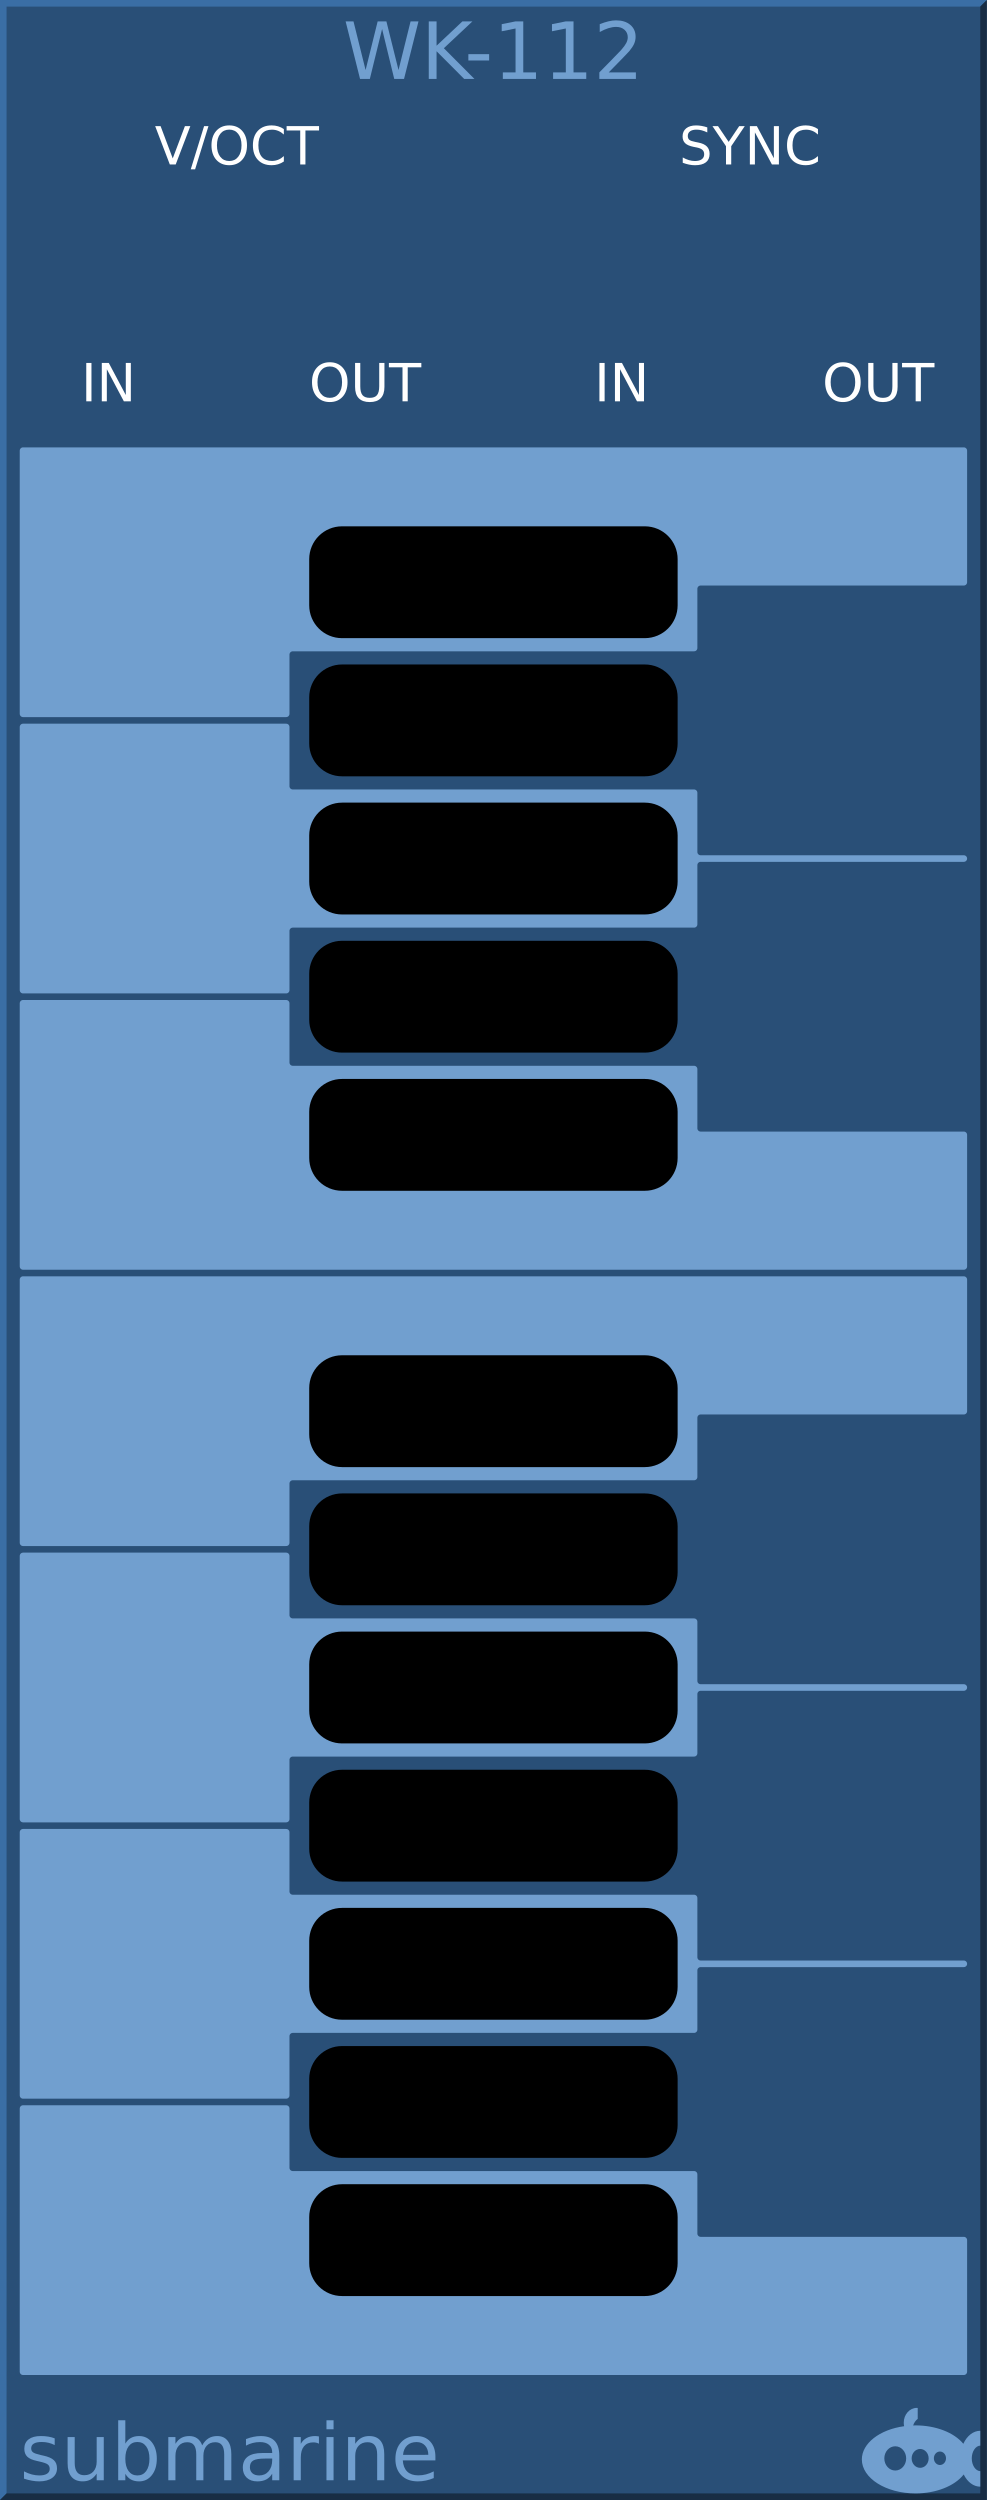
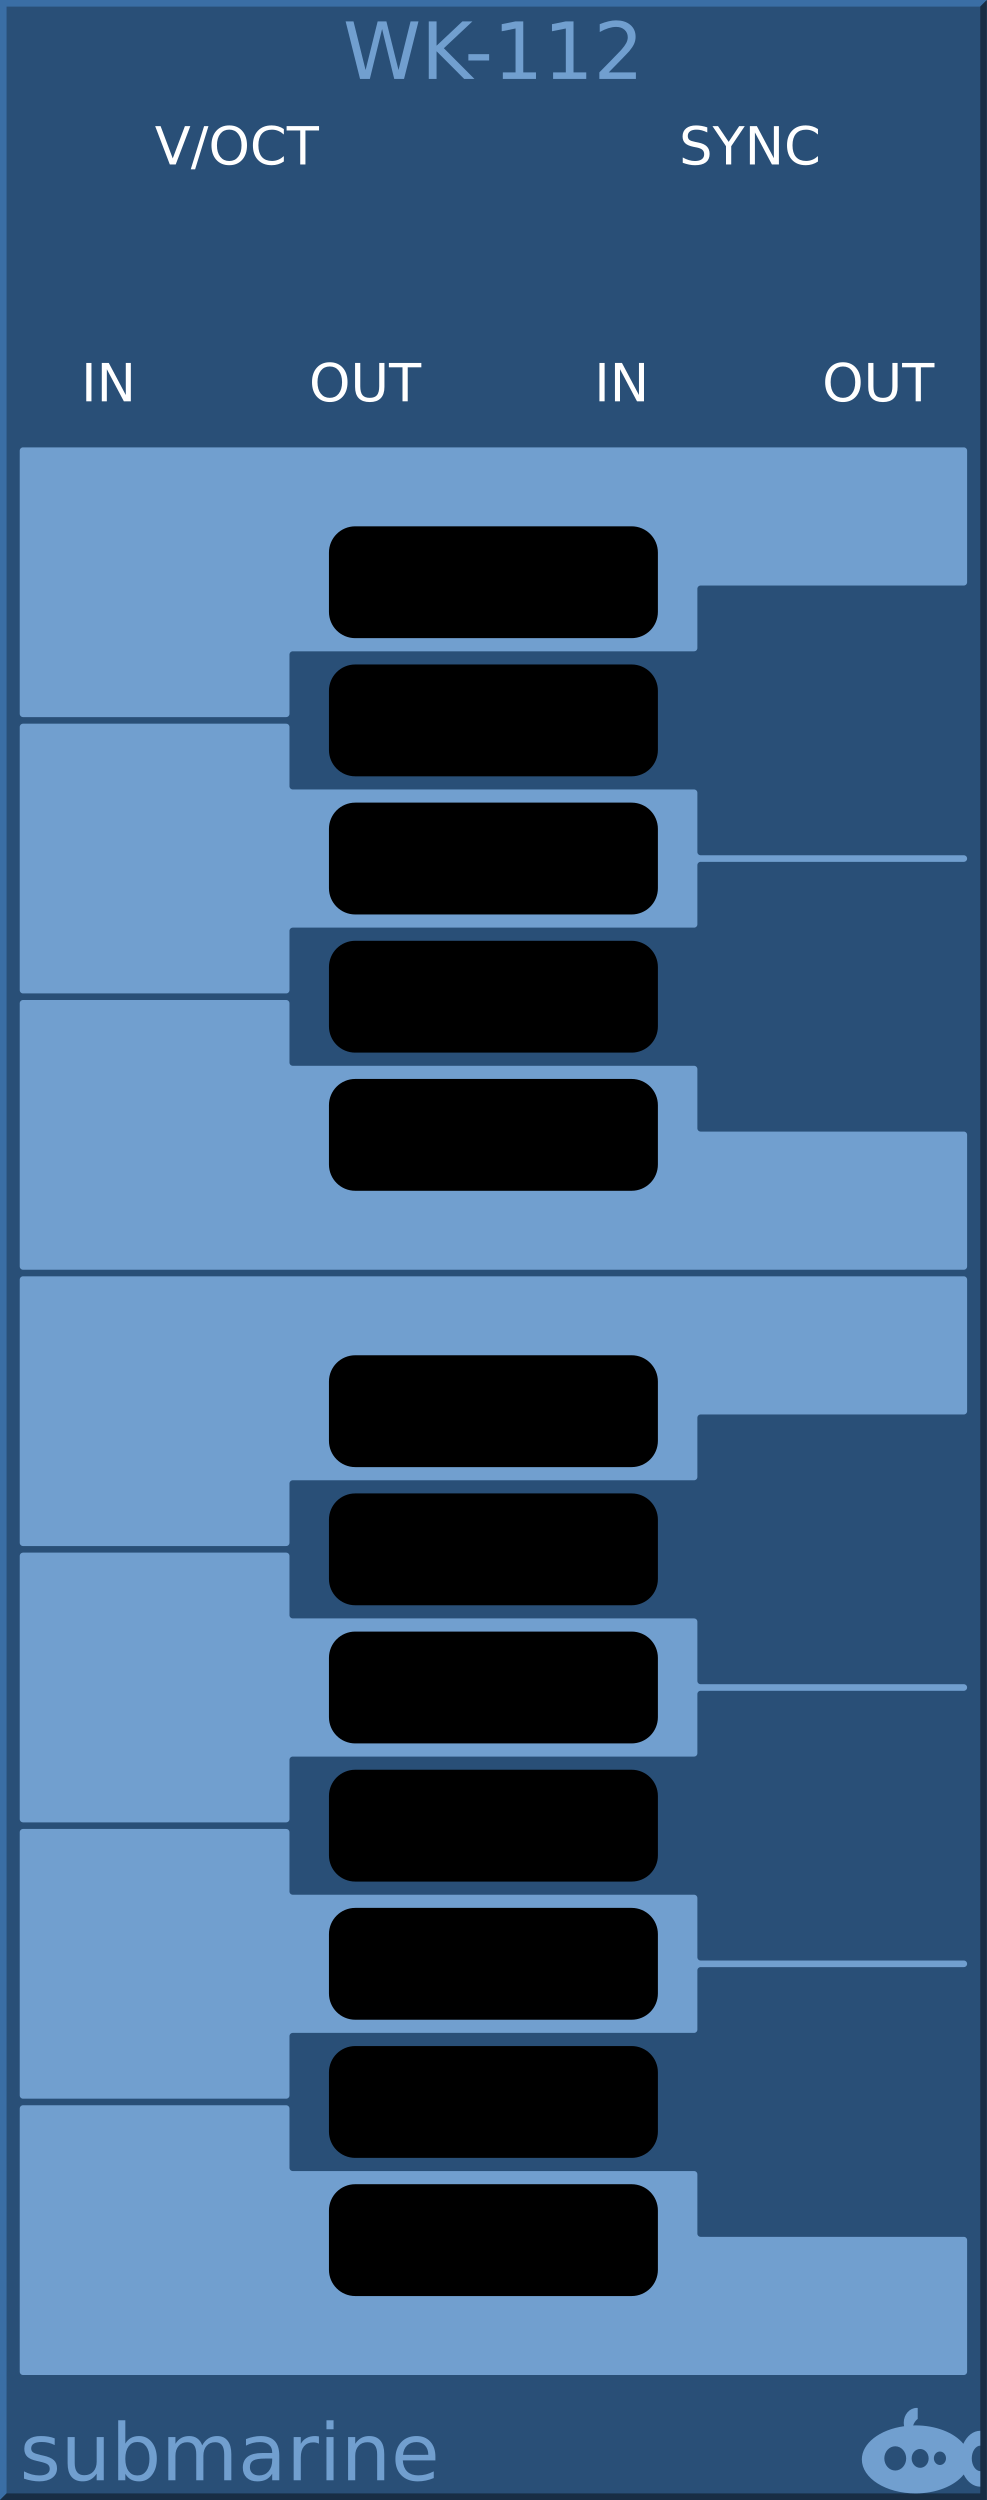
<svg xmlns="http://www.w3.org/2000/svg" id="svg4652" version="1.1" height="380px" width="150px">
  <defs id="defs70" />
  <g id="background">
    <path id="rect4255" d="m 0,0 150,0 0,380 -150,0 z" style="fill:#294f77;stroke:none" />
    <path id="path4656" d="M 0,380 0,0 150,0 149,1 1,1 1,379 Z" style="fill:#3a6ea5;fill-rule:nonzero;stroke:none" />
    <path id="path4658" d="m 0,380 150,0 0,-380 -1,1 0,378 -148,0 z" style="fill:#182d44;fill-rule:nonzero;stroke:none" />
  </g>
  <g style="font-size:12px;font-family:'DejaVu Sans';fill:#719fcf;stroke:none" font-size="12" id="logo">
    <path id="path4136" d="m 139.354,366 a 1.985,2.252 0 0 0 -1.985,2.252 1.985,2.252 0 0 0 0.059,0.532 A 8.169,5.169 0 0 0 131,373.831 8.169,5.169 0 0 0 139.169,379 8.169,5.169 0 0 0 146.483,376.12 3.046,4.248 0 0 0 149,377.976 l 0,-2.358 a 1.338,1.945 0 0 1 -1.292,-1.942 1.338,1.945 0 0 1 1.292,-1.943 l 0,-2.254 a 3.046,4.248 0 0 0 -2.574,1.979 8.169,5.169 0 0 0 -7.257,-2.798 8.169,5.169 0 0 0 -0.373,0.012 1.754,2.047 0 0 1 0.696,-1.002 l 0,-1.666 A 1.985,2.252 0 0 0 139.354,366 Z m -3.277,5.835 a 1.662,1.843 0 0 1 1.662,1.843 1.662,1.843 0 0 1 -1.662,1.843 1.662,1.843 0 0 1 -1.661,-1.843 1.662,1.843 0 0 1 1.661,-1.843 z m 3.785,0.409 a 1.292,1.433 0 0 1 1.292,1.433 1.292,1.433 0 0 1 -1.292,1.433 1.292,1.433 0 0 1 -1.292,-1.433 1.292,1.433 0 0 1 1.292,-1.433 z m 3.009,0.389 a 0.923,1.024 0 0 1 0.923,1.024 0.923,1.024 0 0 1 -0.923,1.024 0.923,1.024 0 0 1 -0.923,-1.024 0.923,1.024 0 0 1 0.923,-1.024 z" />
    <g id="text4662" style="">
      <path id="path76" style="" d="m 8.314,370.631 0,1.02 q -0.457,-0.234 -0.949,-0.352 -0.492,-0.117 -1.02,-0.117 -0.803,0 -1.207,0.246 -0.398,0.246 -0.398,0.738 0,0.375 0.287,0.592 0.287,0.211 1.154,0.404 l 0.369,0.082 q 1.148,0.246 1.629,0.697 0.486,0.445 0.486,1.248 0,0.914 -0.727,1.447 -0.721,0.533 -1.986,0.533 -0.527,0 -1.102,-0.105 -0.568,-0.1 -1.201,-0.305 l 0,-1.113 q 0.598,0.311 1.178,0.469 0.58,0.152 1.148,0.152 0.762,0 1.172,-0.258 0.41,-0.264 0.41,-0.738 0,-0.439 -0.299,-0.674 -0.293,-0.234 -1.295,-0.451 l -0.375,-0.088 q -1.002,-0.211 -1.447,-0.645 -0.445,-0.439 -0.445,-1.201 0,-0.926 0.656,-1.43 0.656,-0.504 1.863,-0.504 0.598,0 1.125,0.088 0.527,0.088 0.973,0.264 z" />
      <path id="path78" style="" d="m 10.277,374.41 0,-3.973 1.078,0 0,3.932 q 0,0.932 0.363,1.4 0.363,0.463 1.09,0.463 0.873,0 1.377,-0.557 0.51,-0.557 0.51,-1.518 l 0,-3.721 1.078,0 0,6.562 -1.078,0 0,-1.008 q -0.393,0.598 -0.914,0.891 -0.516,0.287 -1.201,0.287 -1.131,0 -1.717,-0.703 -0.586,-0.703 -0.586,-2.057 z m 2.713,-4.131 0,0 z" />
      <path id="path80" style="" d="m 22.717,373.725 q 0,-1.189 -0.492,-1.863 -0.486,-0.68 -1.342,-0.68 -0.855,0 -1.348,0.68 -0.486,0.674 -0.486,1.863 0,1.189 0.486,1.869 0.492,0.674 1.348,0.674 0.855,0 1.342,-0.674 0.492,-0.68 0.492,-1.869 z m -3.668,-2.291 q 0.34,-0.586 0.855,-0.867 0.521,-0.287 1.242,-0.287 1.195,0 1.939,0.949 0.75,0.949 0.75,2.496 0,1.547 -0.75,2.496 -0.744,0.949 -1.939,0.949 -0.721,0 -1.242,-0.281 -0.516,-0.287 -0.855,-0.873 l 0,0.984 -1.084,0 0,-9.117 1.084,0 0,3.551 z" />
      <path id="path82" style="" d="m 30.732,371.697 q 0.404,-0.727 0.967,-1.072 0.562,-0.346 1.324,-0.346 1.025,0 1.582,0.721 0.557,0.715 0.557,2.039 l 0,3.961 -1.084,0 0,-3.926 q 0,-0.943 -0.334,-1.4 -0.334,-0.457 -1.02,-0.457 -0.838,0 -1.324,0.557 -0.486,0.557 -0.486,1.518 l 0,3.709 -1.084,0 0,-3.926 q 0,-0.949 -0.334,-1.4 -0.334,-0.457 -1.031,-0.457 -0.826,0 -1.312,0.562 -0.486,0.557 -0.486,1.512 l 0,3.709 -1.084,0 0,-6.562 1.084,0 0,1.02 q 0.369,-0.604 0.885,-0.891 0.516,-0.287 1.225,-0.287 0.715,0 1.213,0.363 0.504,0.363 0.744,1.055 z" />
      <path id="path84" style="" d="m 40.301,373.701 q -1.307,0 -1.811,0.299 -0.504,0.299 -0.504,1.02 0,0.574 0.375,0.914 0.381,0.334 1.031,0.334 0.896,0 1.436,-0.633 0.545,-0.639 0.545,-1.693 l 0,-0.24 -1.072,0 z m 2.15,-0.445 0,3.744 -1.078,0 0,-0.996 q -0.369,0.598 -0.92,0.885 -0.551,0.281 -1.348,0.281 -1.008,0 -1.605,-0.562 -0.592,-0.568 -0.592,-1.518 0,-1.107 0.738,-1.67 0.744,-0.562 2.215,-0.562 l 1.512,0 0,-0.105 q 0,-0.744 -0.492,-1.148 -0.486,-0.41 -1.371,-0.41 -0.562,0 -1.096,0.135 -0.533,0.135 -1.025,0.404 l 0,-0.996 q 0.592,-0.229 1.148,-0.34 0.557,-0.117 1.084,-0.117 1.424,0 2.127,0.738 0.703,0.738 0.703,2.238 z" />
      <path id="path86" style="" d="m 48.48,371.445 q -0.182,-0.105 -0.398,-0.152 -0.211,-0.053 -0.469,-0.053 -0.914,0 -1.406,0.598 -0.486,0.592 -0.486,1.705 l 0,3.457 -1.084,0 0,-6.562 1.084,0 0,1.02 q 0.34,-0.598 0.885,-0.885 0.545,-0.293 1.324,-0.293 0.111,0 0.246,0.018 0.135,0.012 0.299,0.041 l 0.006,1.107 z" />
      <path id="path88" style="" d="m 49.623,370.438 1.078,0 0,6.562 -1.078,0 0,-6.562 z m 0,-2.555 1.078,0 0,1.365 -1.078,0 0,-1.365 z" />
      <path id="path90" style="" d="m 58.406,373.039 0,3.961 -1.078,0 0,-3.926 q 0,-0.932 -0.363,-1.395 -0.363,-0.463 -1.09,-0.463 -0.873,0 -1.377,0.557 -0.504,0.557 -0.504,1.518 l 0,3.709 -1.084,0 0,-6.562 1.084,0 0,1.02 q 0.387,-0.592 0.908,-0.885 0.527,-0.293 1.213,-0.293 1.131,0 1.711,0.703 0.58,0.697 0.58,2.057 z" />
      <path id="path92" style="" d="m 66.182,373.449 0,0.527 -4.957,0 q 0.07,1.113 0.668,1.699 0.604,0.58 1.676,0.58 0.621,0 1.201,-0.152 0.586,-0.152 1.16,-0.457 l 0,1.02 q -0.58,0.246 -1.189,0.375 -0.609,0.129 -1.236,0.129 -1.57,0 -2.49,-0.914 -0.914,-0.914 -0.914,-2.473 0,-1.611 0.867,-2.555 0.873,-0.949 2.35,-0.949 1.324,0 2.092,0.855 0.773,0.85 0.773,2.314 z m -1.078,-0.316 q -0.012,-0.885 -0.498,-1.412 -0.48,-0.527 -1.277,-0.527 -0.902,0 -1.447,0.51 -0.539,0.51 -0.621,1.436 l 3.844,-0.006 z" />
    </g>
    <g id="text10" style="text-anchor:middle">
      <path id="path95" style="text-anchor:middle" d="m 52.535,3.252 1.195,0 1.84,7.395 1.834,-7.395 1.33,0 1.84,7.395 1.834,-7.395 1.201,0 L 61.412,12 59.924,12 58.078,4.406 56.215,12 54.727,12 52.535,3.252 Z" />
      <path id="path97" style="text-anchor:middle" d="m 65.174,3.252 1.184,0 0,3.697 3.926,-3.697 1.523,0 -4.342,4.078 L 72.117,12 l -1.559,0 -4.201,-4.213 0,4.213 -1.184,0 0,-8.748 z" />
      <path id="path99" style="text-anchor:middle" d="m 71.191,8.232 3.158,0 0,0.961 -3.158,0 0,-0.961 z" />
      <path id="path101" style="text-anchor:middle" d="m 76.43,11.004 1.934,0 0,-6.674 -2.104,0.422 0,-1.078 2.092,-0.422 1.184,0 0,7.752 1.934,0 0,0.996 -5.039,0 0,-0.996 z" />
      <path id="path103" style="text-anchor:middle" d="m 84.07,11.004 1.934,0 0,-6.674 -2.104,0.422 0,-1.078 2.092,-0.422 1.184,0 0,7.752 1.934,0 0,0.996 -5.039,0 0,-0.996 z" />
      <path id="path105" style="text-anchor:middle" d="m 92.525,11.004 4.131,0 0,0.996 -5.555,0 0,-0.996 q 0.674,-0.697 1.834,-1.869 1.166,-1.178 1.465,-1.518 0.568,-0.639 0.791,-1.078 0.229,-0.445 0.229,-0.873 0,-0.697 -0.492,-1.137 -0.486,-0.439 -1.271,-0.439 -0.557,0 -1.178,0.193 -0.615,0.193 -1.318,0.586 l 0,-1.195 Q 91.875,3.387 92.496,3.24 93.117,3.094 93.633,3.094 q 1.359,0 2.168,0.68 0.809,0.68 0.809,1.816 0,0.539 -0.205,1.025 -0.199,0.48 -0.732,1.137 -0.146,0.17 -0.932,0.984 -0.785,0.809 -2.215,2.268 z" />
    </g>
  </g>
  <g style="font-size:8px;font-family:'DejaVu Sans';fill:#719fcf;stroke:#719fcf;stroke-width:1;stroke-linecap:round;stroke-linejoin:round" id="g12" font-size="8">
    <path id="path14" d="m 3.5,360.5 143,0 0,-20 -40,0 a 1,1 0 0 1 -1,-1 l 0,-9 -61,0 a 1,1 0 0 1 -1,-1 l 0,-9 -40,0 z" />
    <path id="path16" d="m 3.5,318.5 40,0 0,-9 a 1,1 0 0 1 1,-1 l 61,0 0,-9 a 1,1 0 0 1 1,-1 l 40,0 -40,0 a 1,1 0 0 1 -1,-1 l 0,-9 -61,0 a 1,1 0 0 1 -1,-1 l 0,-9 -40,0 z" />
    <path id="path18" d="m 3.5,276.5 40,0 0,-9 a 1,1 0 0 1 1,-1 l 61,0 0,-9 a 1,1 0 0 1 1,-1 l 40,0 -40,0 a 1,1 0 0 1 -1,-1 l 0,-9 -61,0 a 1,1 0 0 1 -1,-1 l 0,-9 -40,0 z" />
    <path id="path20" d="m 3.5,234.5 40,0 0,-9 a 1,1 0 0 1 1,-1 l 61,0 0,-9 a 1,1 0 0 1 1,-1 l 40,0 0,-20 -143,0 z" />
    <path id="path22" d="m 3.5,192.5 143,0 0,-20 -40,0 a 1,1 0 0 1 -1,-1 l 0,-9 -61,0 a 1,1 0 0 1 -1,-1 l 0,-9 -40,0 z" />
    <path id="path24" d="m 3.5,150.5 40,0 0,-9 a 1,1 0 0 1 1,-1 l 61,0 0,-9 a 1,1 0 0 1 1,-1 l 40,0 -40,0 a 1,1 0 0 1 -1,-1 l 0,-9 -61,0 a 1,1 0 0 1 -1,-1 l 0,-9 -40,0 z" />
    <path id="path26" d="m 3.5,108.5 40,0 0,-9 a 1,1 0 0 1 1,-1 l 61,0 0,-9 a 1,1 0 0 1 1,-1 l 40,0 0,-20 -143,0 z" />
  </g>
  <g style="fill:#000000;stroke:none" id="g28">
-     <path id="rect30" d="m 52,80 46,0 c 2.77,0 5,2.23 5,5 l 0,7 c 0,2.77 -2.23,5 -5,5 l -46,0 c -2.77,0 -5,-2.23 -5,-5 l 0,-7 c 0,-2.77 2.23,-5 5,-5 z" style="" />
-     <path id="rect32" d="m 52,101 46,0 c 2.77,0 5,2.23 5,5 l 0,7 c 0,2.77 -2.23,5 -5,5 l -46,0 c -2.77,0 -5,-2.23 -5,-5 l 0,-7 c 0,-2.77 2.23,-5 5,-5 z" style="" />
-     <path id="rect34" d="m 52,122 46,0 c 2.77,0 5,2.23 5,5 l 0,7 c 0,2.77 -2.23,5 -5,5 l -46,0 c -2.77,0 -5,-2.23 -5,-5 l 0,-7 c 0,-2.77 2.23,-5 5,-5 z" style="" />
-     <path id="rect36" d="m 52,143 46,0 c 2.77,0 5,2.23 5,5 l 0,7 c 0,2.77 -2.23,5 -5,5 l -46,0 c -2.77,0 -5,-2.23 -5,-5 l 0,-7 c 0,-2.77 2.23,-5 5,-5 z" style="" />
-     <path id="rect38" d="m 52,164 46,0 c 2.77,0 5,2.23 5,5 l 0,7 c 0,2.77 -2.23,5 -5,5 l -46,0 c -2.77,0 -5,-2.23 -5,-5 l 0,-7 c 0,-2.77 2.23,-5 5,-5 z" style="" />
-     <path id="rect40" d="m 52,206 46,0 c 2.77,0 5,2.23 5,5 l 0,7 c 0,2.77 -2.23,5 -5,5 l -46,0 c -2.77,0 -5,-2.23 -5,-5 l 0,-7 c 0,-2.77 2.23,-5 5,-5 z" style="" />
-     <path id="rect42" d="m 52,227 46,0 c 2.77,0 5,2.23 5,5 l 0,7 c 0,2.77 -2.23,5 -5,5 l -46,0 c -2.77,0 -5,-2.23 -5,-5 l 0,-7 c 0,-2.77 2.23,-5 5,-5 z" style="" />
-     <path id="rect44" d="m 52,248 46,0 c 2.77,0 5,2.23 5,5 l 0,7 c 0,2.77 -2.23,5 -5,5 l -46,0 c -2.77,0 -5,-2.23 -5,-5 l 0,-7 c 0,-2.77 2.23,-5 5,-5 z" style="" />
-     <path id="rect46" d="m 52,269 46,0 c 2.77,0 5,2.23 5,5 l 0,7 c 0,2.77 -2.23,5 -5,5 l -46,0 c -2.77,0 -5,-2.23 -5,-5 l 0,-7 c 0,-2.77 2.23,-5 5,-5 z" style="" />
-     <path id="rect48" d="m 52,290 46,0 c 2.77,0 5,2.23 5,5 l 0,7 c 0,2.77 -2.23,5 -5,5 l -46,0 c -2.77,0 -5,-2.23 -5,-5 l 0,-7 c 0,-2.77 2.23,-5 5,-5 z" style="" />
-     <path id="rect50" d="m 52,311 46,0 c 2.77,0 5,2.23 5,5 l 0,7 c 0,2.77 -2.23,5 -5,5 l -46,0 c -2.77,0 -5,-2.23 -5,-5 l 0,-7 c 0,-2.77 2.23,-5 5,-5 z" style="" />
-     <path id="rect52" d="m 52,332 46,0 c 2.77,0 5,2.23 5,5 l 0,7 c 0,2.77 -2.23,5 -5,5 l -46,0 c -2.77,0 -5,-2.23 -5,-5 l 0,-7 c 0,-2.77 2.23,-5 5,-5 z" style="" />
+     <path id="rect30" d="m 54,80 42,0 c 2.216,0 4,1.784 4,4 l 0,9 c 0,2.216 -1.784,4 -4,4 l -42,0 c -2.216,0 -4,-1.784 -4,-4 l 0,-9 c 0,-2.216 1.784,-4 4,-4 z" style="" />
+     <path id="rect32" d="m 54,101 42,0 c 2.216,0 4,1.784 4,4 l 0,9 c 0,2.216 -1.784,4 -4,4 l -42,0 c -2.216,0 -4,-1.784 -4,-4 l 0,-9 c 0,-2.216 1.784,-4 4,-4 z" style="" />
+     <path id="rect34" d="m 54,122 42,0 c 2.216,0 4,1.784 4,4 l 0,9 c 0,2.216 -1.784,4 -4,4 l -42,0 c -2.216,0 -4,-1.784 -4,-4 l 0,-9 c 0,-2.216 1.784,-4 4,-4 z" style="" />
+     <path id="rect36" d="m 54,143 42,0 c 2.216,0 4,1.784 4,4 l 0,9 c 0,2.216 -1.784,4 -4,4 l -42,0 c -2.216,0 -4,-1.784 -4,-4 l 0,-9 c 0,-2.216 1.784,-4 4,-4 z" style="" />
+     <path id="rect38" d="m 54,164 42,0 c 2.216,0 4,1.784 4,4 l 0,9 c 0,2.216 -1.784,4 -4,4 l -42,0 c -2.216,0 -4,-1.784 -4,-4 l 0,-9 c 0,-2.216 1.784,-4 4,-4 z" style="" />
+     <path id="rect40" d="m 54,206 42,0 c 2.216,0 4,1.784 4,4 l 0,9 c 0,2.216 -1.784,4 -4,4 l -42,0 c -2.216,0 -4,-1.784 -4,-4 l 0,-9 c 0,-2.216 1.784,-4 4,-4 z" style="" />
+     <path id="rect42" d="m 54,227 42,0 c 2.216,0 4,1.784 4,4 l 0,9 c 0,2.216 -1.784,4 -4,4 l -42,0 c -2.216,0 -4,-1.784 -4,-4 l 0,-9 c 0,-2.216 1.784,-4 4,-4 z" style="" />
+     <path id="rect44" d="m 54,248 42,0 c 2.216,0 4,1.784 4,4 l 0,9 c 0,2.216 -1.784,4 -4,4 l -42,0 c -2.216,0 -4,-1.784 -4,-4 l 0,-9 c 0,-2.216 1.784,-4 4,-4 z" style="" />
+     <path id="rect46" d="m 54,269 42,0 c 2.216,0 4,1.784 4,4 l 0,9 c 0,2.216 -1.784,4 -4,4 l -42,0 c -2.216,0 -4,-1.784 -4,-4 l 0,-9 c 0,-2.216 1.784,-4 4,-4 z" style="" />
+     <path id="rect48" d="m 54,290 42,0 c 2.216,0 4,1.784 4,4 l 0,9 c 0,2.216 -1.784,4 -4,4 l -42,0 c -2.216,0 -4,-1.784 -4,-4 l 0,-9 c 0,-2.216 1.784,-4 4,-4 z" style="" />
+     <path id="rect50" d="m 54,311 42,0 c 2.216,0 4,1.784 4,4 l 0,9 c 0,2.216 -1.784,4 -4,4 l -42,0 c -2.216,0 -4,-1.784 -4,-4 l 0,-9 c 0,-2.216 1.784,-4 4,-4 z" style="" />
+     <path id="rect52" d="m 54,332 42,0 c 2.216,0 4,1.784 4,4 l 0,9 c 0,2.216 -1.784,4 -4,4 l -42,0 c -2.216,0 -4,-1.784 -4,-4 l 0,-9 c 0,-2.216 1.784,-4 4,-4 z" style="" />
  </g>
  <g style="font-size:8px;font-family:'DejaVu Sans';fill:#ffffff;stroke:none" id="g54" font-size="8">
    <g id="text56" style="text-anchor:middle">
      <path id="path120" style="text-anchor:middle" d="m 25.812,25 -2.227,-5.832 0.824,0 1.848,4.91 1.852,-4.91 0.82,0 L 26.707,25 25.812,25 Z" />
      <path id="path122" style="text-anchor:middle" d="m 31.023,19.168 0.664,0 -2.031,6.574 -0.664,0 2.031,-6.574 z" />
      <path id="path124" style="text-anchor:middle" d="m 34.848,19.703 q -0.859,0 -1.367,0.641 -0.504,0.641 -0.504,1.746 0,1.102 0.504,1.742 0.508,0.641 1.367,0.641 0.859,0 1.359,-0.641 0.504,-0.641 0.504,-1.742 0,-1.105 -0.504,-1.746 -0.5,-0.641 -1.359,-0.641 z m 0,-0.641 q 1.227,0 1.961,0.824 0.734,0.82 0.734,2.203 0,1.379 -0.734,2.203 -0.734,0.82 -1.961,0.82 -1.23,0 -1.969,-0.82 -0.734,-0.82 -0.734,-2.203 0,-1.383 0.734,-2.203 0.738,-0.824 1.969,-0.824 z" />
      <path id="path126" style="text-anchor:middle" d="m 43.145,19.617 0,0.832 q -0.398,-0.371 -0.852,-0.555 -0.449,-0.184 -0.957,-0.184 -1,0 -1.531,0.613 -0.531,0.609 -0.531,1.766 0,1.152 0.531,1.766 0.531,0.609 1.531,0.609 0.508,0 0.957,-0.184 0.453,-0.184 0.852,-0.555 l 0,0.824 q -0.414,0.281 -0.879,0.422 -0.461,0.141 -0.977,0.141 -1.324,0 -2.086,-0.809 -0.762,-0.812 -0.762,-2.215 0,-1.406 0.762,-2.215 0.762,-0.812 2.086,-0.812 0.523,0 0.984,0.141 0.465,0.137 0.871,0.414 z" />
      <path id="path128" style="text-anchor:middle" d="m 43.562,19.168 4.934,0 0,0.664 -2.07,0 0,5.168 -0.793,0 0,-5.168 -2.07,0 0,-0.664 z" />
    </g>
    <g id="text58" style="text-anchor:middle">
      <path id="path131" style="text-anchor:middle" d="m 107.508,19.359 0,0.77 q -0.449,-0.215 -0.848,-0.32 -0.398,-0.105 -0.77,-0.105 -0.645,0 -0.996,0.25 -0.348,0.25 -0.348,0.711 0,0.387 0.23,0.586 0.234,0.195 0.883,0.316 l 0.477,0.098 q 0.883,0.168 1.301,0.594 0.422,0.422 0.422,1.133 0,0.848 -0.57,1.285 -0.566,0.438 -1.664,0.438 -0.414,0 -0.883,-0.094 -0.465,-0.094 -0.965,-0.277 l 0,-0.812 q 0.48,0.27 0.941,0.406 0.461,0.137 0.906,0.137 0.676,0 1.043,-0.266 0.367,-0.266 0.367,-0.758 0,-0.43 -0.266,-0.672 -0.262,-0.242 -0.863,-0.363 l -0.48,-0.094 q -0.883,-0.176 -1.277,-0.551 -0.395,-0.375 -0.395,-1.043 0,-0.773 0.543,-1.219 0.547,-0.445 1.504,-0.445 0.41,0 0.836,0.074 0.426,0.074 0.871,0.223 z" />
      <path id="path133" style="text-anchor:middle" d="m 108.289,19.168 0.848,0 1.617,2.398 1.605,-2.398 0.848,0 -2.062,3.055 0,2.777 -0.793,0 0,-2.777 -2.062,-3.055 z" />
      <path id="path135" style="text-anchor:middle" d="m 113.98,19.168 1.062,0 2.586,4.879 0,-4.879 0.766,0 0,5.832 -1.062,0 -2.586,-4.879 0,4.879 -0.766,0 0,-5.832 z" />
      <path id="path137" style="text-anchor:middle" d="m 124.332,19.617 0,0.832 q -0.398,-0.371 -0.852,-0.555 -0.449,-0.184 -0.957,-0.184 -1,0 -1.531,0.613 -0.531,0.609 -0.531,1.766 0,1.152 0.531,1.766 0.531,0.609 1.531,0.609 0.508,0 0.957,-0.184 0.453,-0.184 0.852,-0.555 l 0,0.824 q -0.414,0.281 -0.879,0.422 -0.461,0.141 -0.977,0.141 -1.324,0 -2.086,-0.809 -0.762,-0.812 -0.762,-2.215 0,-1.406 0.762,-2.215 0.762,-0.812 2.086,-0.812 0.523,0 0.984,0.141 0.465,0.137 0.871,0.414 z" />
    </g>
    <g id="text60" style="text-anchor:middle">
      <path id="path140" style="text-anchor:middle" d="m 13.113,55.168 0.789,0 0,5.832 -0.789,0 0,-5.832 z" />
      <path id="path142" style="text-anchor:middle" d="m 15.473,55.168 1.062,0 2.586,4.879 0,-4.879 0.766,0 0,5.832 -1.062,0 -2.586,-4.879 0,4.879 -0.766,0 0,-5.832 z" />
    </g>
    <g id="text62" style="text-anchor:middle">
      <path id="path145" style="text-anchor:middle" d="m 50.129,55.703 q -0.859,0 -1.367,0.641 -0.504,0.641 -0.504,1.746 0,1.102 0.504,1.742 0.508,0.641 1.367,0.641 0.859,0 1.359,-0.641 0.504,-0.641 0.504,-1.742 0,-1.105 -0.504,-1.746 -0.5,-0.641 -1.359,-0.641 z m 0,-0.641 q 1.227,0 1.961,0.824 0.734,0.82 0.734,2.203 0,1.379 -0.734,2.203 -0.734,0.82 -1.961,0.82 -1.23,0 -1.969,-0.82 -0.734,-0.82 -0.734,-2.203 0,-1.383 0.734,-2.203 0.738,-0.824 1.969,-0.824 z" />
      <path id="path147" style="text-anchor:middle" d="m 53.969,55.168 0.793,0 0,3.543 q 0,0.938 0.34,1.352 0.34,0.41 1.102,0.41 0.758,0 1.098,-0.41 0.34,-0.414 0.34,-1.352 l 0,-3.543 0.793,0 0,3.641 q 0,1.141 -0.566,1.723 -0.562,0.582 -1.664,0.582 -1.105,0 -1.672,-0.582 -0.562,-0.582 -0.562,-1.723 l 0,-3.641 z" />
      <path id="path149" style="text-anchor:middle" d="m 59.109,55.168 4.934,0 0,0.664 -2.07,0 0,5.168 -0.793,0 0,-5.168 -2.07,0 0,-0.664 z" />
    </g>
    <g id="text64" style="text-anchor:middle">
      <path id="path152" style="text-anchor:middle" d="m 91.113,55.168 0.789,0 0,5.832 -0.789,0 0,-5.832 z" />
      <path id="path154" style="text-anchor:middle" d="m 93.473,55.168 1.062,0 2.586,4.879 0,-4.879 0.766,0 0,5.832 -1.062,0 -2.586,-4.879 0,4.879 -0.766,0 0,-5.832 z" />
    </g>
    <g id="text66" style="text-anchor:middle">
      <path id="path157" style="text-anchor:middle" d="m 128.129,55.703 q -0.859,0 -1.367,0.641 -0.504,0.641 -0.504,1.746 0,1.102 0.504,1.742 0.508,0.641 1.367,0.641 0.859,0 1.359,-0.641 0.504,-0.641 0.504,-1.742 0,-1.105 -0.504,-1.746 -0.5,-0.641 -1.359,-0.641 z m 0,-0.641 q 1.227,0 1.961,0.824 0.734,0.82 0.734,2.203 0,1.379 -0.734,2.203 -0.734,0.82 -1.961,0.82 -1.23,0 -1.969,-0.82 -0.734,-0.82 -0.734,-2.203 0,-1.383 0.734,-2.203 0.738,-0.824 1.969,-0.824 z" />
      <path id="path159" style="text-anchor:middle" d="m 131.969,55.168 0.793,0 0,3.543 q 0,0.938 0.34,1.352 0.34,0.41 1.102,0.41 0.758,0 1.098,-0.41 0.34,-0.414 0.34,-1.352 l 0,-3.543 0.793,0 0,3.641 q 0,1.141 -0.566,1.723 -0.562,0.582 -1.664,0.582 -1.105,0 -1.672,-0.582 -0.562,-0.582 -0.562,-1.723 l 0,-3.641 z" />
      <path id="path161" style="text-anchor:middle" d="m 137.109,55.168 4.934,0 0,0.664 -2.07,0 0,5.168 -0.793,0 0,-5.168 -2.07,0 0,-0.664 z" />
    </g>
  </g>
</svg>
